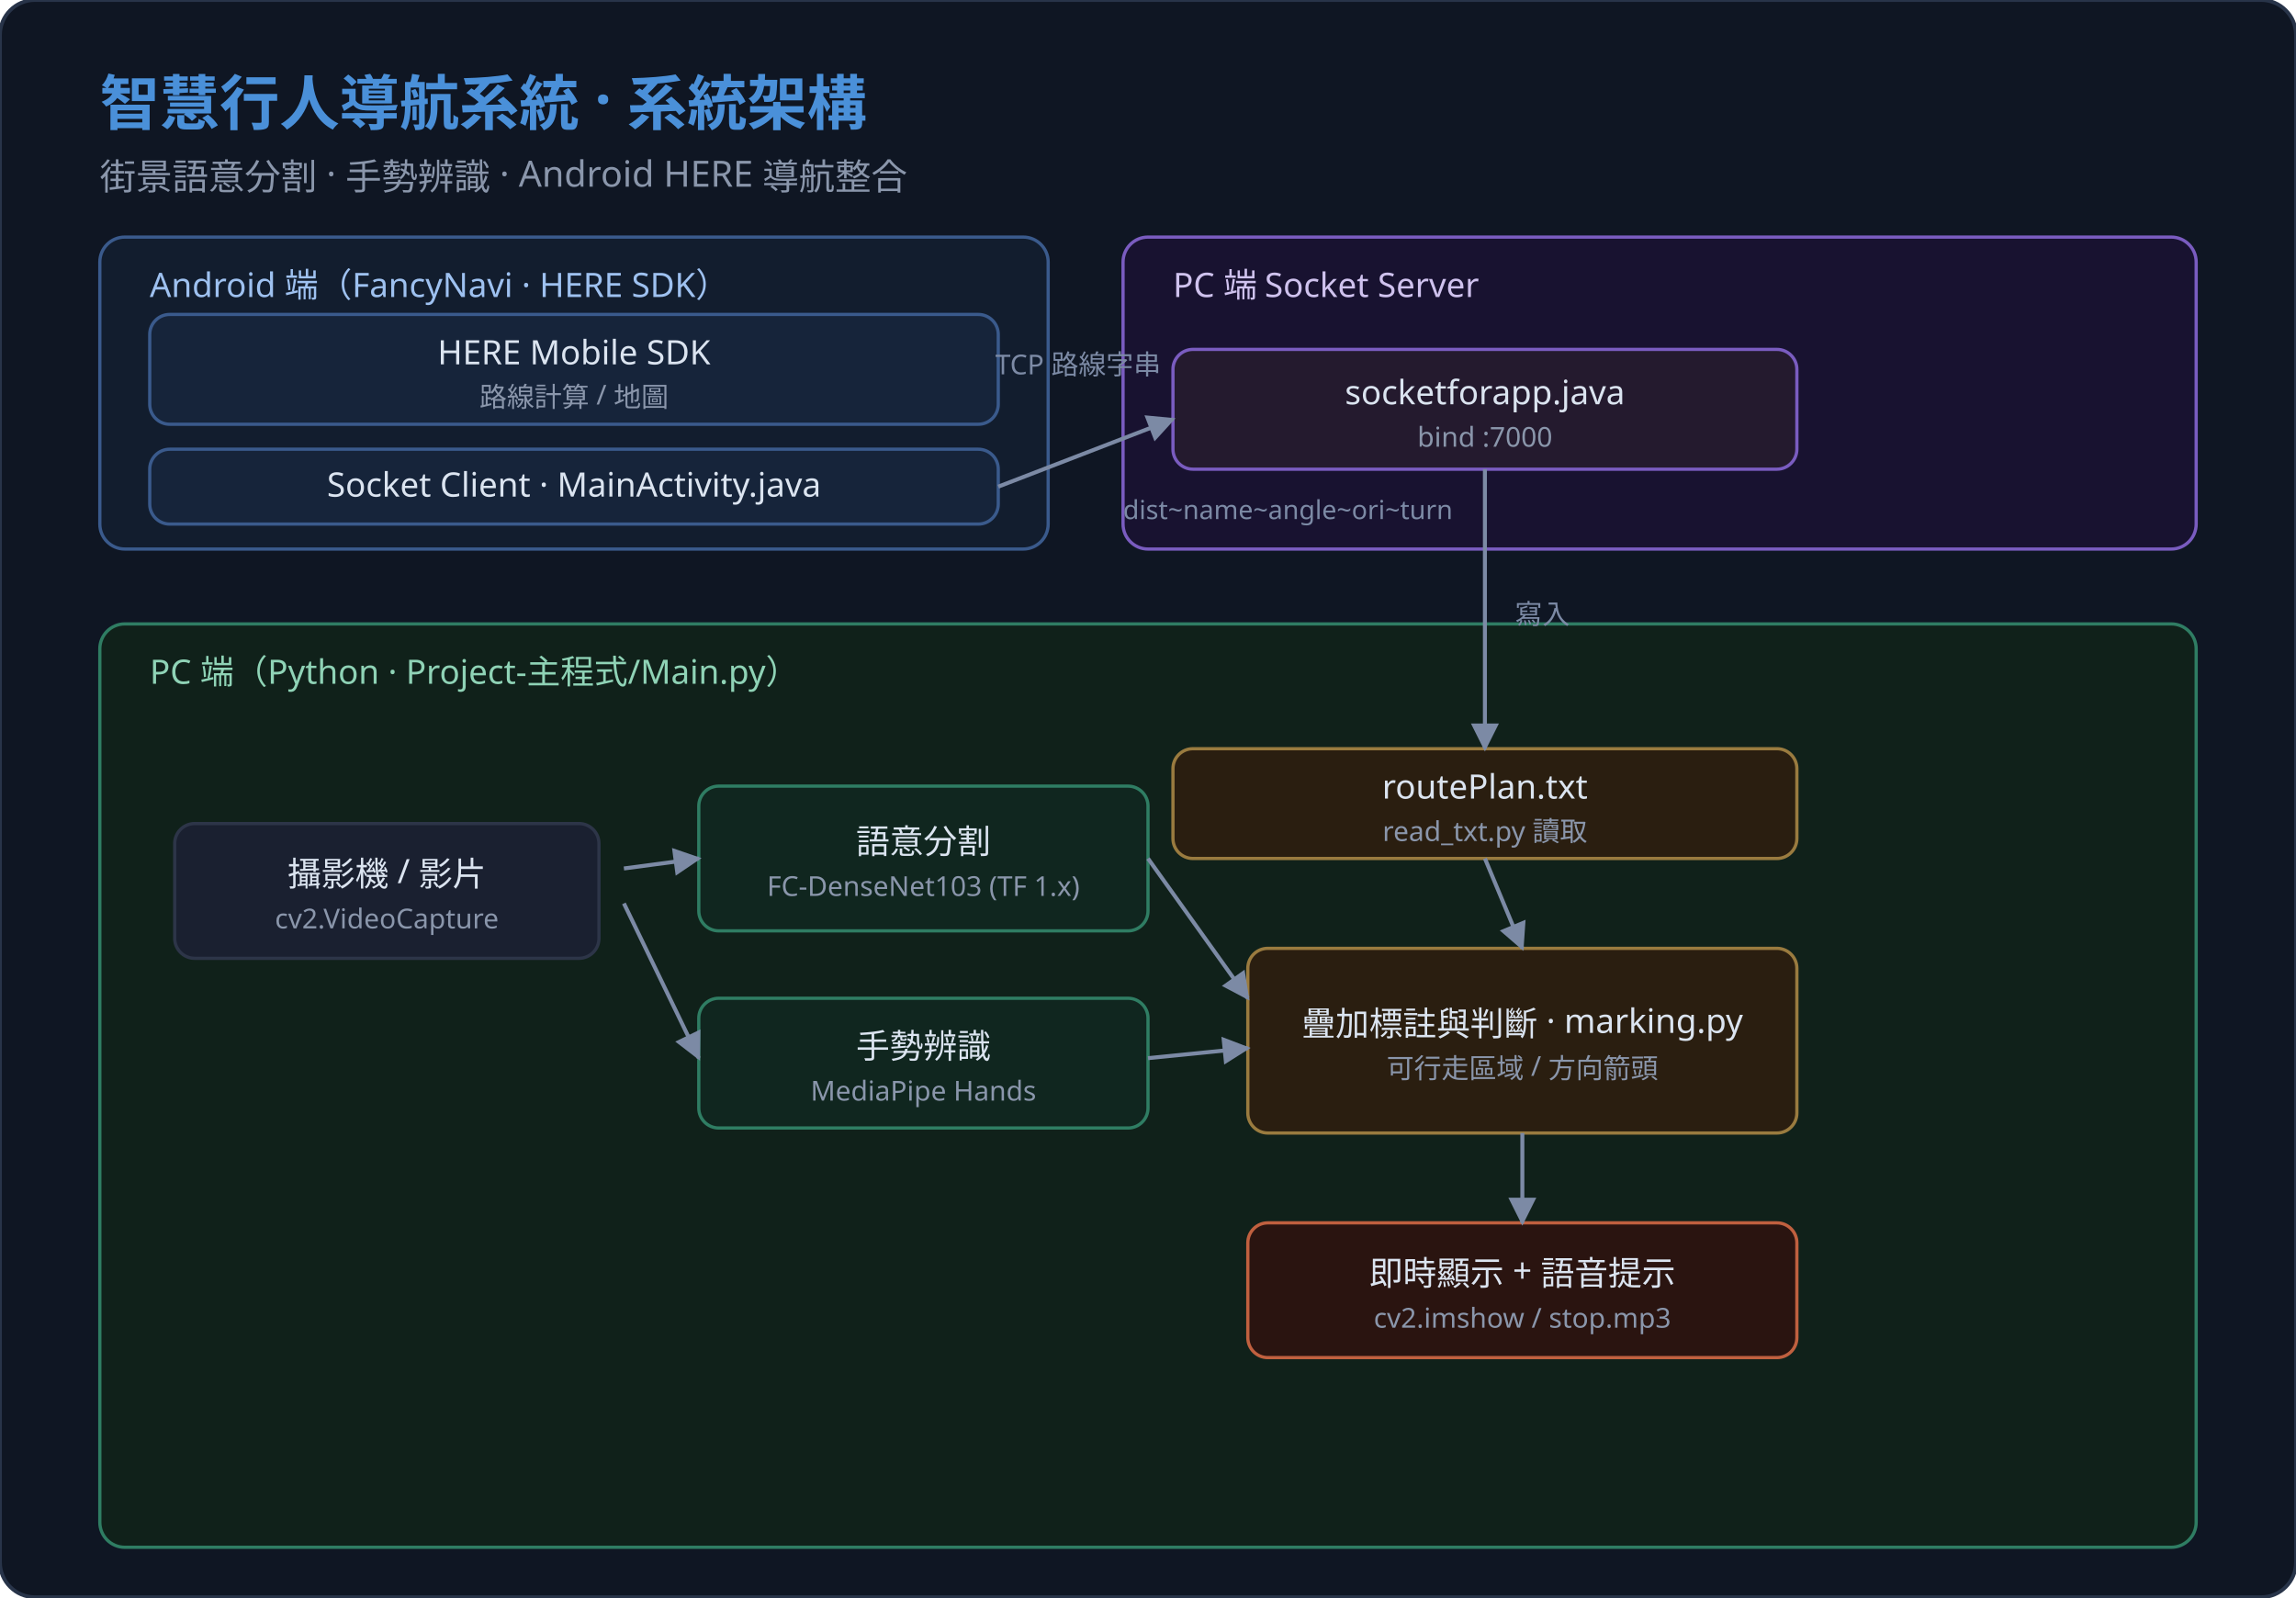
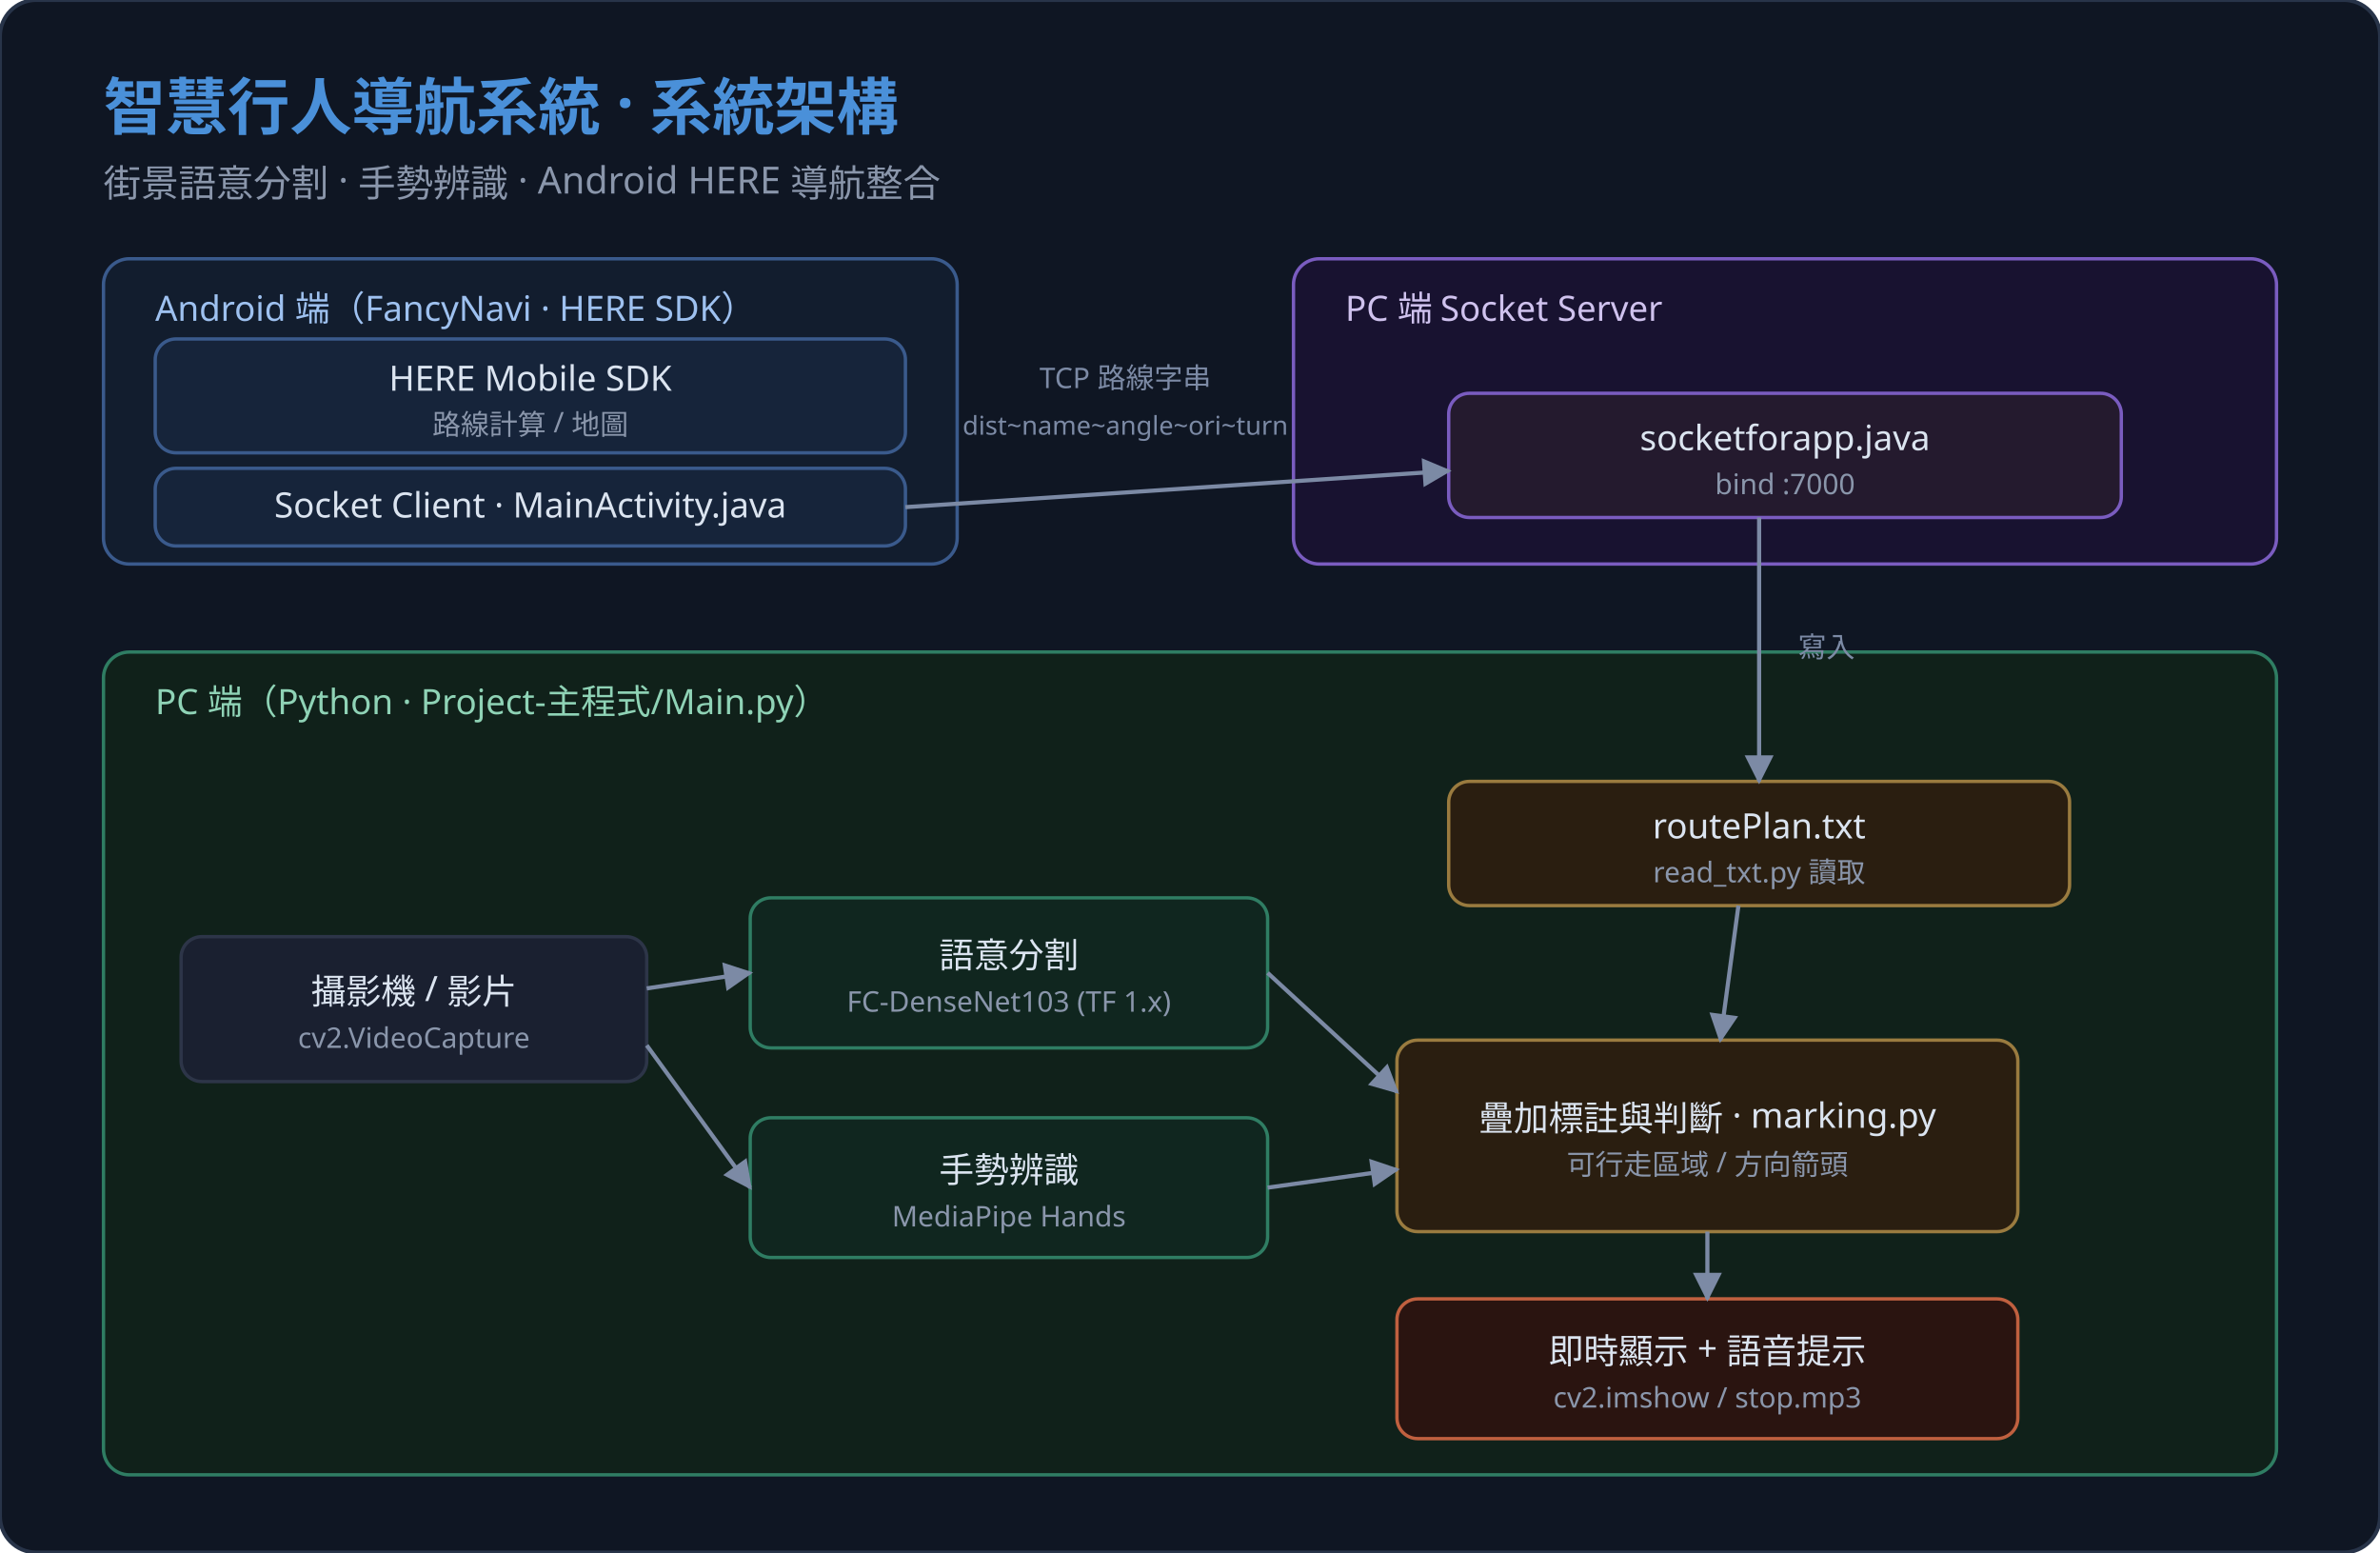
- <svg xmlns="http://www.w3.org/2000/svg" viewBox="0 0 920 640" role="img" aria-labelledby="t d" font-family="'Segoe UI',system-ui,-apple-system,'Noto Sans TC','Microsoft JhengHei',sans-serif">
+ <svg xmlns="http://www.w3.org/2000/svg" viewBox="0 0 920 600" role="img" aria-labelledby="t d" font-family="'Segoe UI',system-ui,-apple-system,'Noto Sans TC','Microsoft JhengHei',sans-serif">
  <defs>
    <marker id="a" viewBox="0 0 10 10" refX="9" refY="5" markerWidth="7" markerHeight="7" orient="auto-start-reverse">
      <path d="M0 0L10 5L0 10z" fill="#7c8aa5" />
    </marker>
  </defs>
-   <rect x="0" y="0" width="920" height="640" rx="14" fill="#0f1623" />
-   <rect x="0" y="0" width="920" height="640" rx="14" fill="none" stroke="#283449" stroke-width="1.5" />
+   <rect x="0" y="0" width="920" height="600" rx="14" fill="#0f1623" />
+   <rect x="0" y="0" width="920" height="600" rx="14" fill="none" stroke="#283449" stroke-width="1.5" />
  <text x="40" y="50" fill="#4a90d9" font-size="24" font-weight="600">智慧行人導航系統 · 系統架構</text>
  <text x="40" y="76" fill="#8a96ab" font-size="14.5">街景語意分割 · 手勢辨識 · Android HERE 導航整合</text>
-   <rect x="40" y="95" width="380" height="125" rx="10" fill="#121d2e" stroke="#3a5a8c" stroke-width="1.3" />
-   <text x="60" y="119" fill="#9ec1f0" font-size="13.5" font-weight="500">Android 端（FancyNavi · HERE SDK）</text>
-   <rect x="60" y="126" width="340" height="44" rx="8" fill="#16243a" stroke="#3a5a8c" stroke-width="1.3" />
-   <text x="230" y="146" fill="#dbe4f0" font-size="13.5" font-weight="500" text-anchor="middle">HERE Mobile SDK</text>
-   <text x="230" y="163" fill="#8a96ab" font-size="11" text-anchor="middle">路線計算 / 地圖</text>
-   <rect x="60" y="180" width="340" height="30" rx="8" fill="#16243a" stroke="#3a5a8c" stroke-width="1.3" />
-   <text x="230" y="199" fill="#dbe4f0" font-size="13.5" font-weight="500" text-anchor="middle">Socket Client · MainActivity.java</text>
-   <rect x="450" y="95" width="430" height="125" rx="10" fill="#181230" stroke="#7a5cc0" stroke-width="1.3" />
-   <text x="470" y="119" fill="#cfc2ee" font-size="13.5" font-weight="500">PC 端 Socket Server</text>
-   <rect x="470" y="140" width="250" height="48" rx="8" fill="#241a2e" stroke="#7a5cc0" stroke-width="1.3" />
-   <text x="595" y="162" fill="#dbe4f0" font-size="13.5" font-weight="500" text-anchor="middle">socketforapp.java</text>
-   <text x="595" y="179" fill="#8a96ab" font-size="11" text-anchor="middle">bind :7000</text>
-   <line x1="400" y1="195" x2="470" y2="168" stroke="#7c8aa5" stroke-width="1.6" marker-end="url(#a)" />
-   <text x="432" y="150" fill="#7c8aa5" font-size="11" text-anchor="middle">TCP 路線字串</text>
-   <text x="450" y="208" fill="#7c8aa5" font-size="10.5">dist~name~angle~ori~turn</text>
-   <rect x="40" y="250" width="840" height="370" rx="10" fill="#10211a" stroke="#2f7d63" stroke-width="1.3" />
-   <text x="60" y="274" fill="#8fd3b6" font-size="13.5" font-weight="500">PC 端（Python · Project-主程式/Main.py）</text>
-   <rect x="70" y="330" width="170" height="54" rx="8" fill="#1a2030" stroke="#2d3548" stroke-width="1.3" />
-   <text x="155" y="355" fill="#dbe4f0" font-size="13.5" font-weight="500" text-anchor="middle">攝影機 / 影片</text>
-   <text x="155" y="372" fill="#8a96ab" font-size="11" text-anchor="middle">cv2.VideoCapture</text>
-   <rect x="470" y="300" width="250" height="44" rx="8" fill="#2a1e10" stroke="#9a7b3f" stroke-width="1.3" />
-   <text x="595" y="320" fill="#dbe4f0" font-size="13.5" font-weight="500" text-anchor="middle">routePlan.txt</text>
-   <text x="595" y="337" fill="#8a96ab" font-size="11" text-anchor="middle">read_txt.py 讀取</text>
-   <rect x="280" y="315" width="180" height="58" rx="8" fill="#10261f" stroke="#2f7d63" stroke-width="1.3" />
-   <text x="370" y="342" fill="#dbe4f0" font-size="13.5" font-weight="500" text-anchor="middle">語意分割</text>
-   <text x="370" y="359" fill="#8a96ab" font-size="11" text-anchor="middle">FC-DenseNet103 (TF 1.x)</text>
-   <rect x="280" y="400" width="180" height="52" rx="8" fill="#10261f" stroke="#2f7d63" stroke-width="1.3" />
-   <text x="370" y="424" fill="#dbe4f0" font-size="13.5" font-weight="500" text-anchor="middle">手勢辨識</text>
-   <text x="370" y="441" fill="#8a96ab" font-size="11" text-anchor="middle">MediaPipe Hands</text>
-   <rect x="500" y="380" width="220" height="74" rx="8" fill="#2a1e10" stroke="#9a7b3f" stroke-width="1.3" />
-   <text x="610" y="415" fill="#dbe4f0" font-size="13.5" font-weight="500" text-anchor="middle">疊加標註與判斷 · marking.py</text>
-   <text x="610" y="432" fill="#8a96ab" font-size="11" text-anchor="middle">可行走區域 / 方向箭頭</text>
-   <rect x="500" y="490" width="220" height="54" rx="8" fill="#2a1410" stroke="#c0603f" stroke-width="1.3" />
-   <text x="610" y="515" fill="#dbe4f0" font-size="13.5" font-weight="500" text-anchor="middle">即時顯示 + 語音提示</text>
-   <text x="610" y="532" fill="#8a96ab" font-size="11" text-anchor="middle">cv2.imshow / stop.mp3</text>
-   <line x1="595" y1="188" x2="595" y2="300" stroke="#7c8aa5" stroke-width="1.6" marker-end="url(#a)" />
-   <text x="618" y="250" fill="#7c8aa5" font-size="11" text-anchor="middle">寫入</text>
-   <line x1="250" y1="348" x2="280" y2="344" stroke="#7c8aa5" stroke-width="1.6" marker-end="url(#a)" />
-   <line x1="250" y1="362" x2="280" y2="424" stroke="#7c8aa5" stroke-width="1.6" marker-end="url(#a)" />
-   <line x1="460" y1="344" x2="500" y2="400" stroke="#7c8aa5" stroke-width="1.6" marker-end="url(#a)" />
-   <line x1="460" y1="424" x2="500" y2="420" stroke="#7c8aa5" stroke-width="1.6" marker-end="url(#a)" />
-   <line x1="595" y1="344" x2="610" y2="380" stroke="#7c8aa5" stroke-width="1.6" marker-end="url(#a)" />
-   <line x1="610" y1="454" x2="610" y2="490" stroke="#7c8aa5" stroke-width="1.6" marker-end="url(#a)" />
+   <rect x="40" y="100" width="330" height="118" rx="10" fill="#121d2e" stroke="#3a5a8c" stroke-width="1.3" />
+   <text x="60" y="124" fill="#9ec1f0" font-size="13.5" font-weight="500">Android 端（FancyNavi · HERE SDK）</text>
+   <rect x="60" y="131" width="290" height="44" rx="8" fill="#16243a" stroke="#3a5a8c" stroke-width="1.3" />
+   <text x="205" y="151" fill="#dbe4f0" font-size="13.5" font-weight="500" text-anchor="middle">HERE Mobile SDK</text>
+   <text x="205" y="168" fill="#8a96ab" font-size="11" text-anchor="middle">路線計算 / 地圖</text>
+   <rect x="60" y="181" width="290" height="30" rx="8" fill="#16243a" stroke="#3a5a8c" stroke-width="1.3" />
+   <text x="205" y="200" fill="#dbe4f0" font-size="13.5" font-weight="500" text-anchor="middle">Socket Client · MainActivity.java</text>
+   <rect x="500" y="100" width="380" height="118" rx="10" fill="#181230" stroke="#7a5cc0" stroke-width="1.3" />
+   <text x="520" y="124" fill="#cfc2ee" font-size="13.5" font-weight="500">PC 端 Socket Server</text>
+   <rect x="560" y="152" width="260" height="48" rx="8" fill="#241a2e" stroke="#7a5cc0" stroke-width="1.3" />
+   <text x="690" y="174" fill="#dbe4f0" font-size="13.5" font-weight="500" text-anchor="middle">socketforapp.java</text>
+   <text x="690" y="191" fill="#8a96ab" font-size="11" text-anchor="middle">bind :7000</text>
+   <line x1="350" y1="196" x2="560" y2="182" stroke="#7c8aa5" stroke-width="1.6" marker-end="url(#a)" />
+   <text x="435" y="150" fill="#7c8aa5" font-size="11" text-anchor="middle">TCP 路線字串</text>
+   <text x="435" y="168" fill="#7c8aa5" font-size="10" text-anchor="middle">dist~name~angle~ori~turn</text>
+   <rect x="40" y="252" width="840" height="318" rx="10" fill="#10211a" stroke="#2f7d63" stroke-width="1.3" />
+   <text x="60" y="276" fill="#8fd3b6" font-size="13.5" font-weight="500">PC 端（Python · Project-主程式/Main.py）</text>
+   <rect x="560" y="302" width="240" height="48" rx="8" fill="#2a1e10" stroke="#9a7b3f" stroke-width="1.3" />
+   <text x="680" y="324" fill="#dbe4f0" font-size="13.5" font-weight="500" text-anchor="middle">routePlan.txt</text>
+   <text x="680" y="341" fill="#8a96ab" font-size="11" text-anchor="middle">read_txt.py 讀取</text>
+   <rect x="70" y="362" width="180" height="56" rx="8" fill="#1a2030" stroke="#2d3548" stroke-width="1.3" />
+   <text x="160" y="388" fill="#dbe4f0" font-size="13.5" font-weight="500" text-anchor="middle">攝影機 / 影片</text>
+   <text x="160" y="405" fill="#8a96ab" font-size="11" text-anchor="middle">cv2.VideoCapture</text>
+   <rect x="290" y="347" width="200" height="58" rx="8" fill="#10261f" stroke="#2f7d63" stroke-width="1.3" />
+   <text x="390" y="374" fill="#dbe4f0" font-size="13.5" font-weight="500" text-anchor="middle">語意分割</text>
+   <text x="390" y="391" fill="#8a96ab" font-size="11" text-anchor="middle">FC-DenseNet103 (TF 1.x)</text>
+   <rect x="290" y="432" width="200" height="54" rx="8" fill="#10261f" stroke="#2f7d63" stroke-width="1.3" />
+   <text x="390" y="457" fill="#dbe4f0" font-size="13.5" font-weight="500" text-anchor="middle">手勢辨識</text>
+   <text x="390" y="474" fill="#8a96ab" font-size="11" text-anchor="middle">MediaPipe Hands</text>
+   <rect x="540" y="402" width="240" height="74" rx="8" fill="#2a1e10" stroke="#9a7b3f" stroke-width="1.3" />
+   <text x="660" y="437" fill="#dbe4f0" font-size="13.5" font-weight="500" text-anchor="middle">疊加標註與判斷 · marking.py</text>
+   <text x="660" y="454" fill="#8a96ab" font-size="11" text-anchor="middle">可行走區域 / 方向箭頭</text>
+   <rect x="540" y="502" width="240" height="54" rx="8" fill="#2a1410" stroke="#c0603f" stroke-width="1.3" />
+   <text x="660" y="527" fill="#dbe4f0" font-size="13.5" font-weight="500" text-anchor="middle">即時顯示 + 語音提示</text>
+   <text x="660" y="544" fill="#8a96ab" font-size="11" text-anchor="middle">cv2.imshow / stop.mp3</text>
+   <line x1="680" y1="200" x2="680" y2="302" stroke="#7c8aa5" stroke-width="1.6" marker-end="url(#a)" />
+   <text x="706" y="254" fill="#7c8aa5" font-size="11" text-anchor="middle">寫入</text>
+   <line x1="250" y1="382" x2="290" y2="376" stroke="#7c8aa5" stroke-width="1.6" marker-end="url(#a)" />
+   <line x1="250" y1="404" x2="290" y2="459" stroke="#7c8aa5" stroke-width="1.6" marker-end="url(#a)" />
+   <line x1="490" y1="376" x2="540" y2="422" stroke="#7c8aa5" stroke-width="1.6" marker-end="url(#a)" />
+   <line x1="490" y1="459" x2="540" y2="452" stroke="#7c8aa5" stroke-width="1.6" marker-end="url(#a)" />
+   <line x1="672" y1="350" x2="665" y2="402" stroke="#7c8aa5" stroke-width="1.6" marker-end="url(#a)" />
+   <line x1="660" y1="476" x2="660" y2="502" stroke="#7c8aa5" stroke-width="1.6" marker-end="url(#a)" />
</svg>
